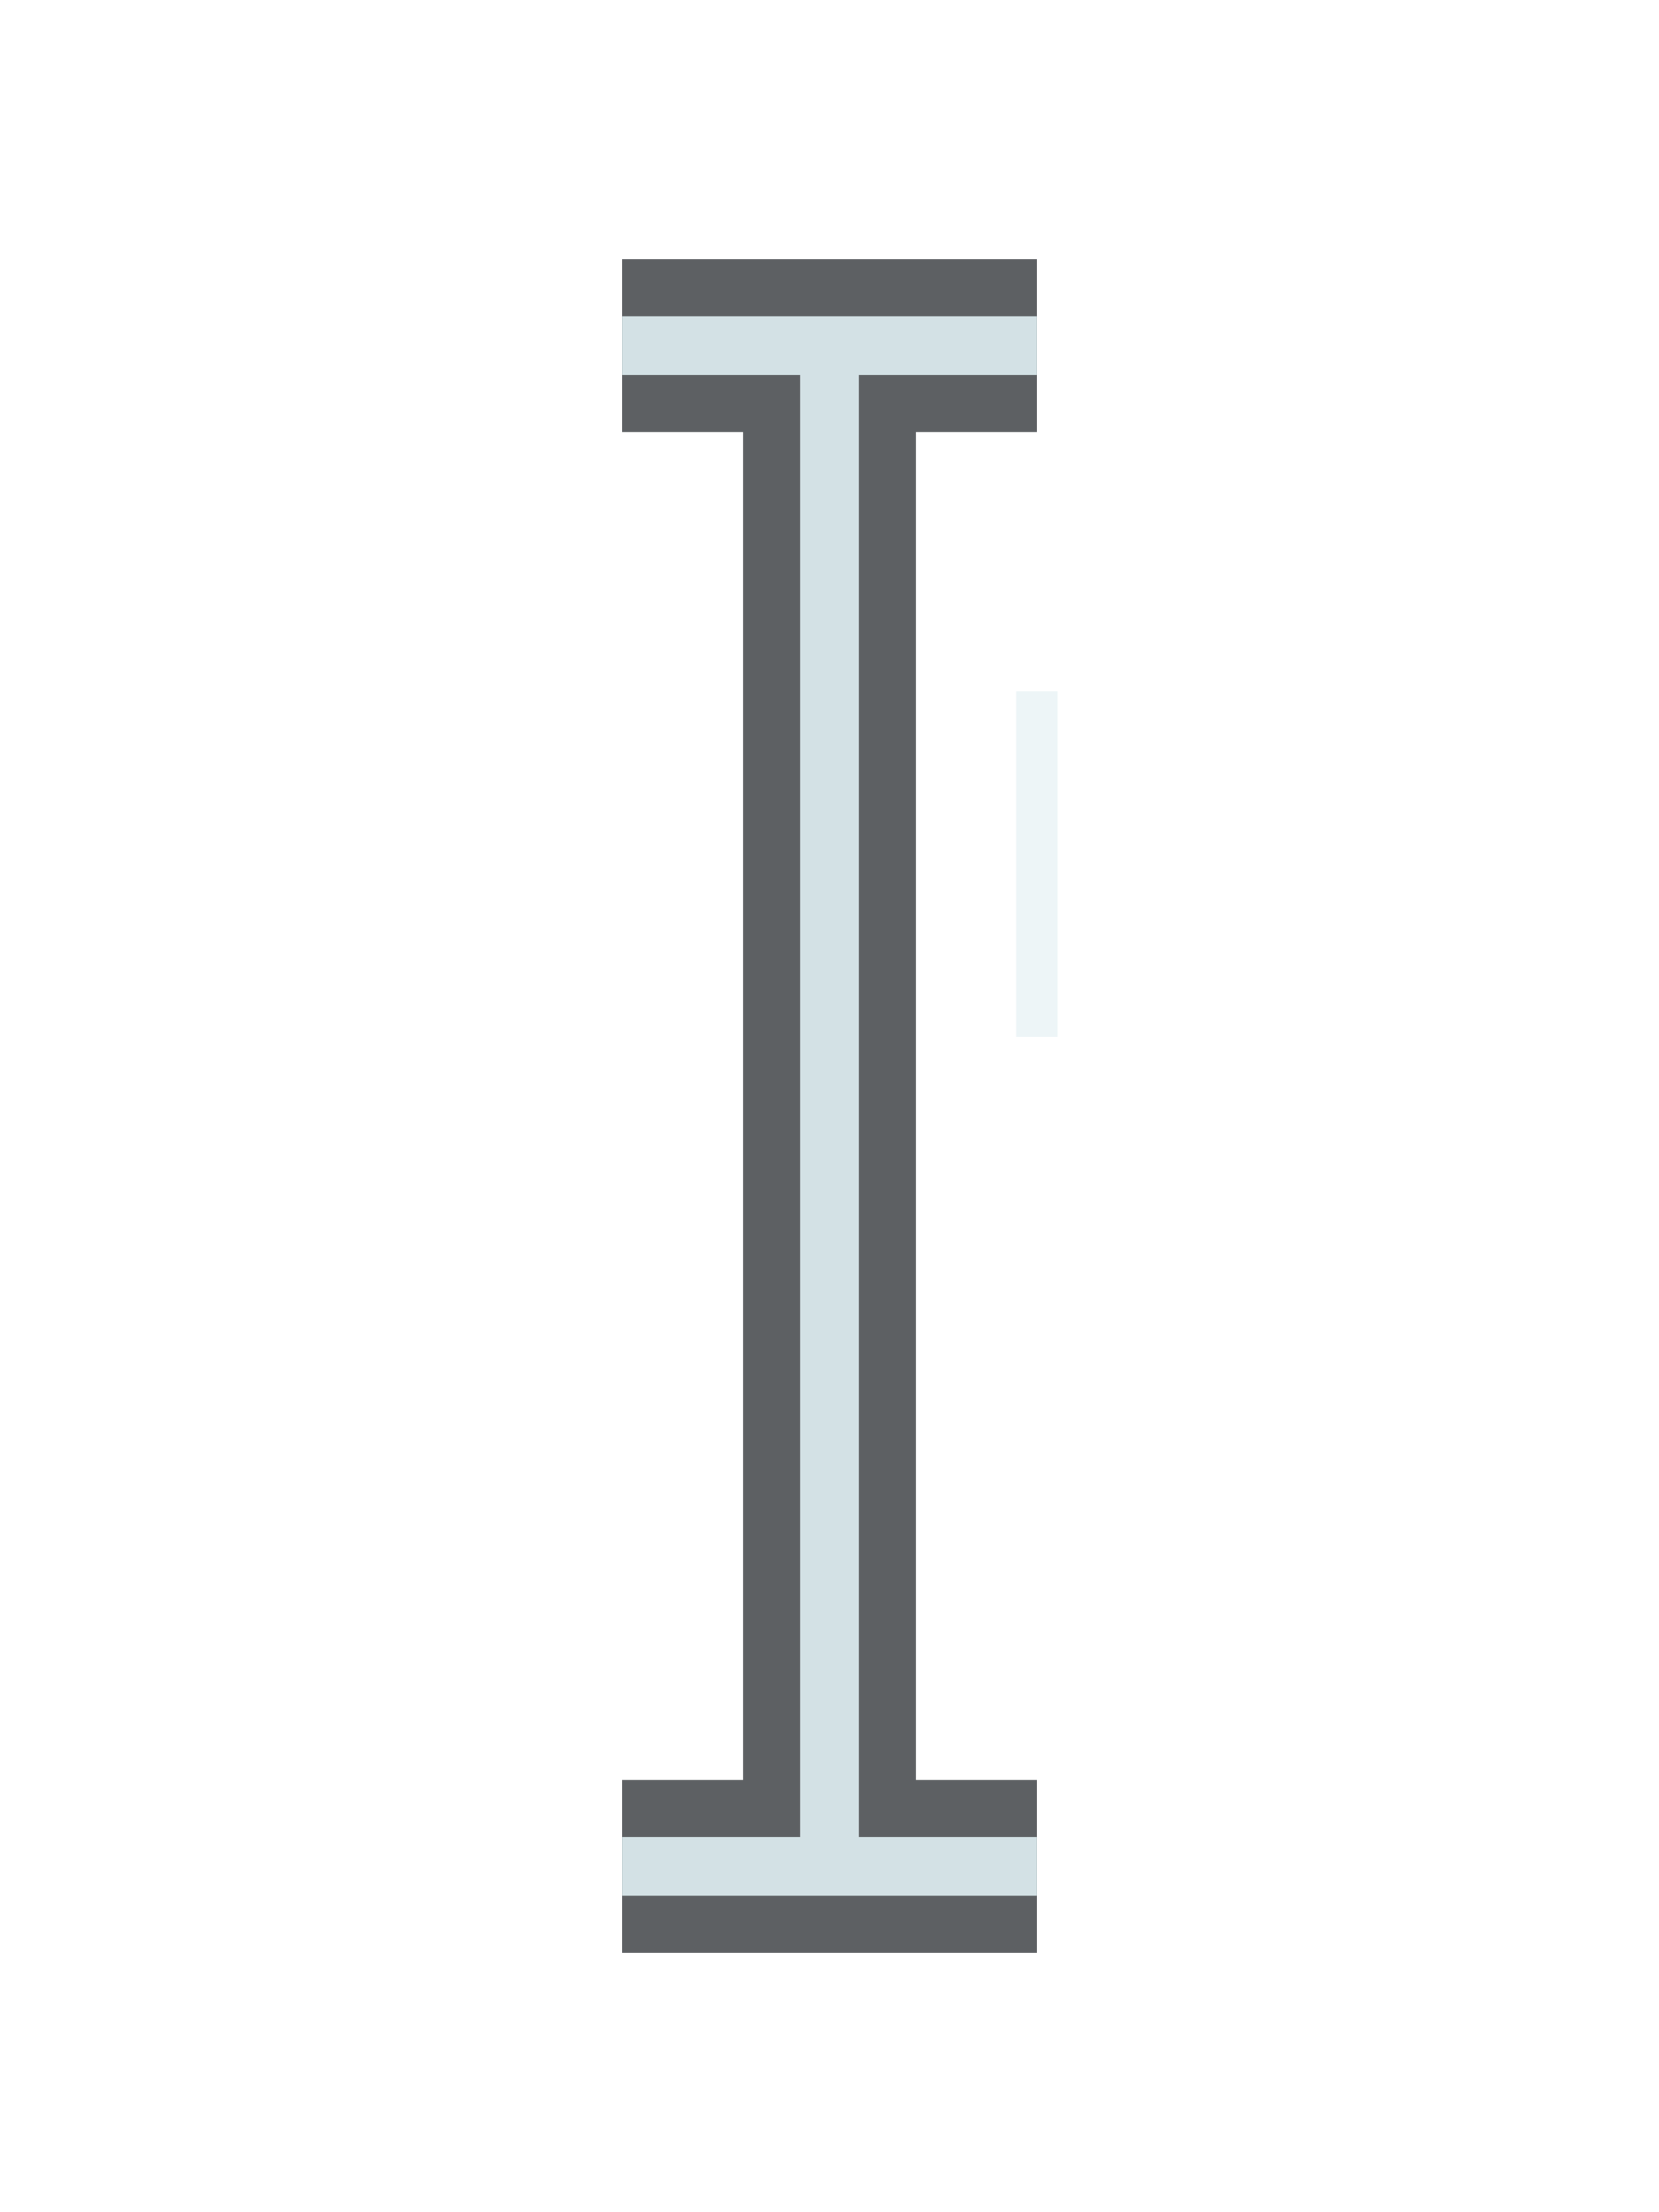
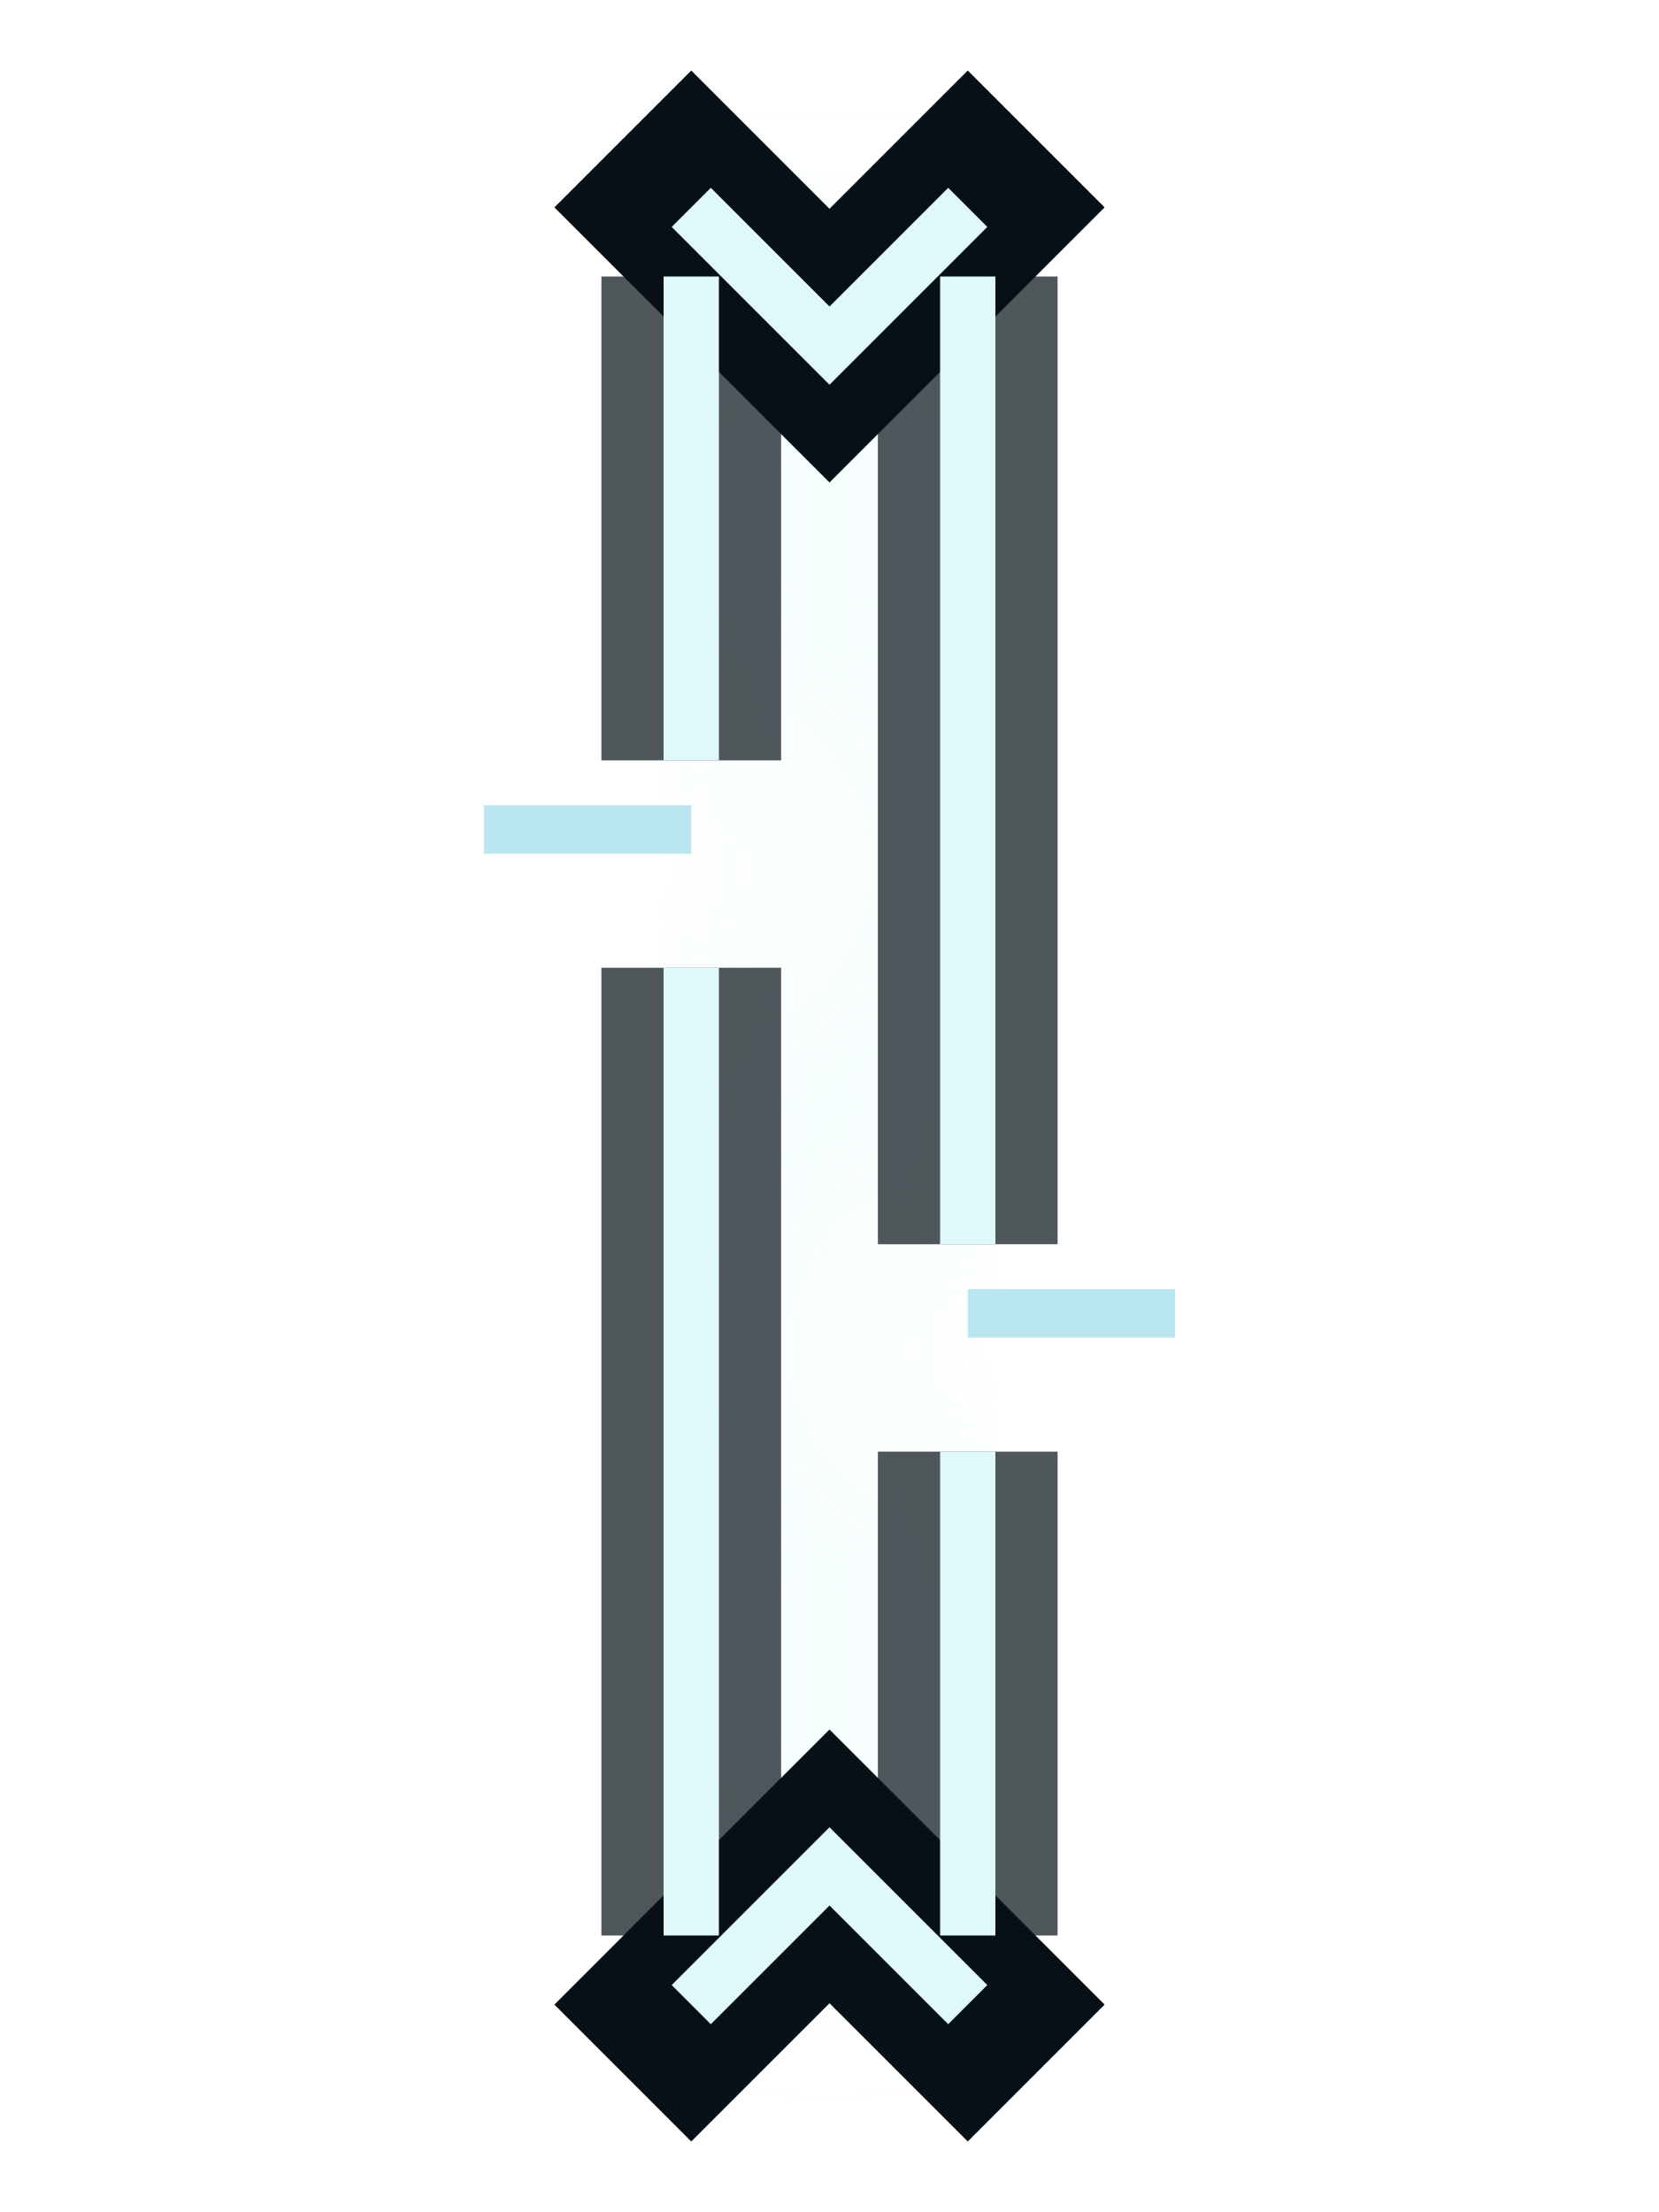
<svg xmlns="http://www.w3.org/2000/svg" width="24" height="32" viewBox="0 0 24 32">
  <defs>
    <filter id="h">
-       <feGaussianBlur stdDeviation="1" />
+       <feGaussianBlur stdDeviation="1.4" />
    </filter>
  </defs>
-   <path d="M12 5v22" stroke="#d9f1f7" stroke-opacity=".35" stroke-width="2" filter="url(#h)" />
-   <path d="M9 5h6M12 5v22M9 27h6" stroke="#070b10" stroke-width="2.5" stroke-opacity=".65" />
-   <path d="M9 5h6M12 5v22M9 27h6" stroke="#e0f0f3" stroke-width=".85" stroke-opacity=".9" />
-   <path d="M15 10v5" stroke="#c1dce2" stroke-width=".6" stroke-opacity=".3" />
+   <path d="M10 4v7m0 3v14M14 4v14m0 3v7" stroke="#c9f3fa" stroke-width="2.2" stroke-opacity=".35" filter="url(#h)" />
+   <path d="m10 3 2 2 2-2M10 29l2-2 2 2" fill="none" stroke="#071016" stroke-width="2.8" stroke-linecap="square" />
+   <path d="M10 4v7m0 3v14M14 4v14m0 3v7" stroke="#071016" stroke-width="2.6" stroke-opacity=".7" />
+   <path d="M10 4v7m0 3v14M14 4v14m0 3v7" stroke="#dff8fb" stroke-width=".8" />
+   <path d="m10 3 2 2 2-2M10 29l2-2 2 2" fill="none" stroke="#dff8fb" stroke-width=".8" />
+   <path d="M7 12h3m4 7h3" stroke="#9ddce8" stroke-width=".7" stroke-opacity=".7" />
</svg>
